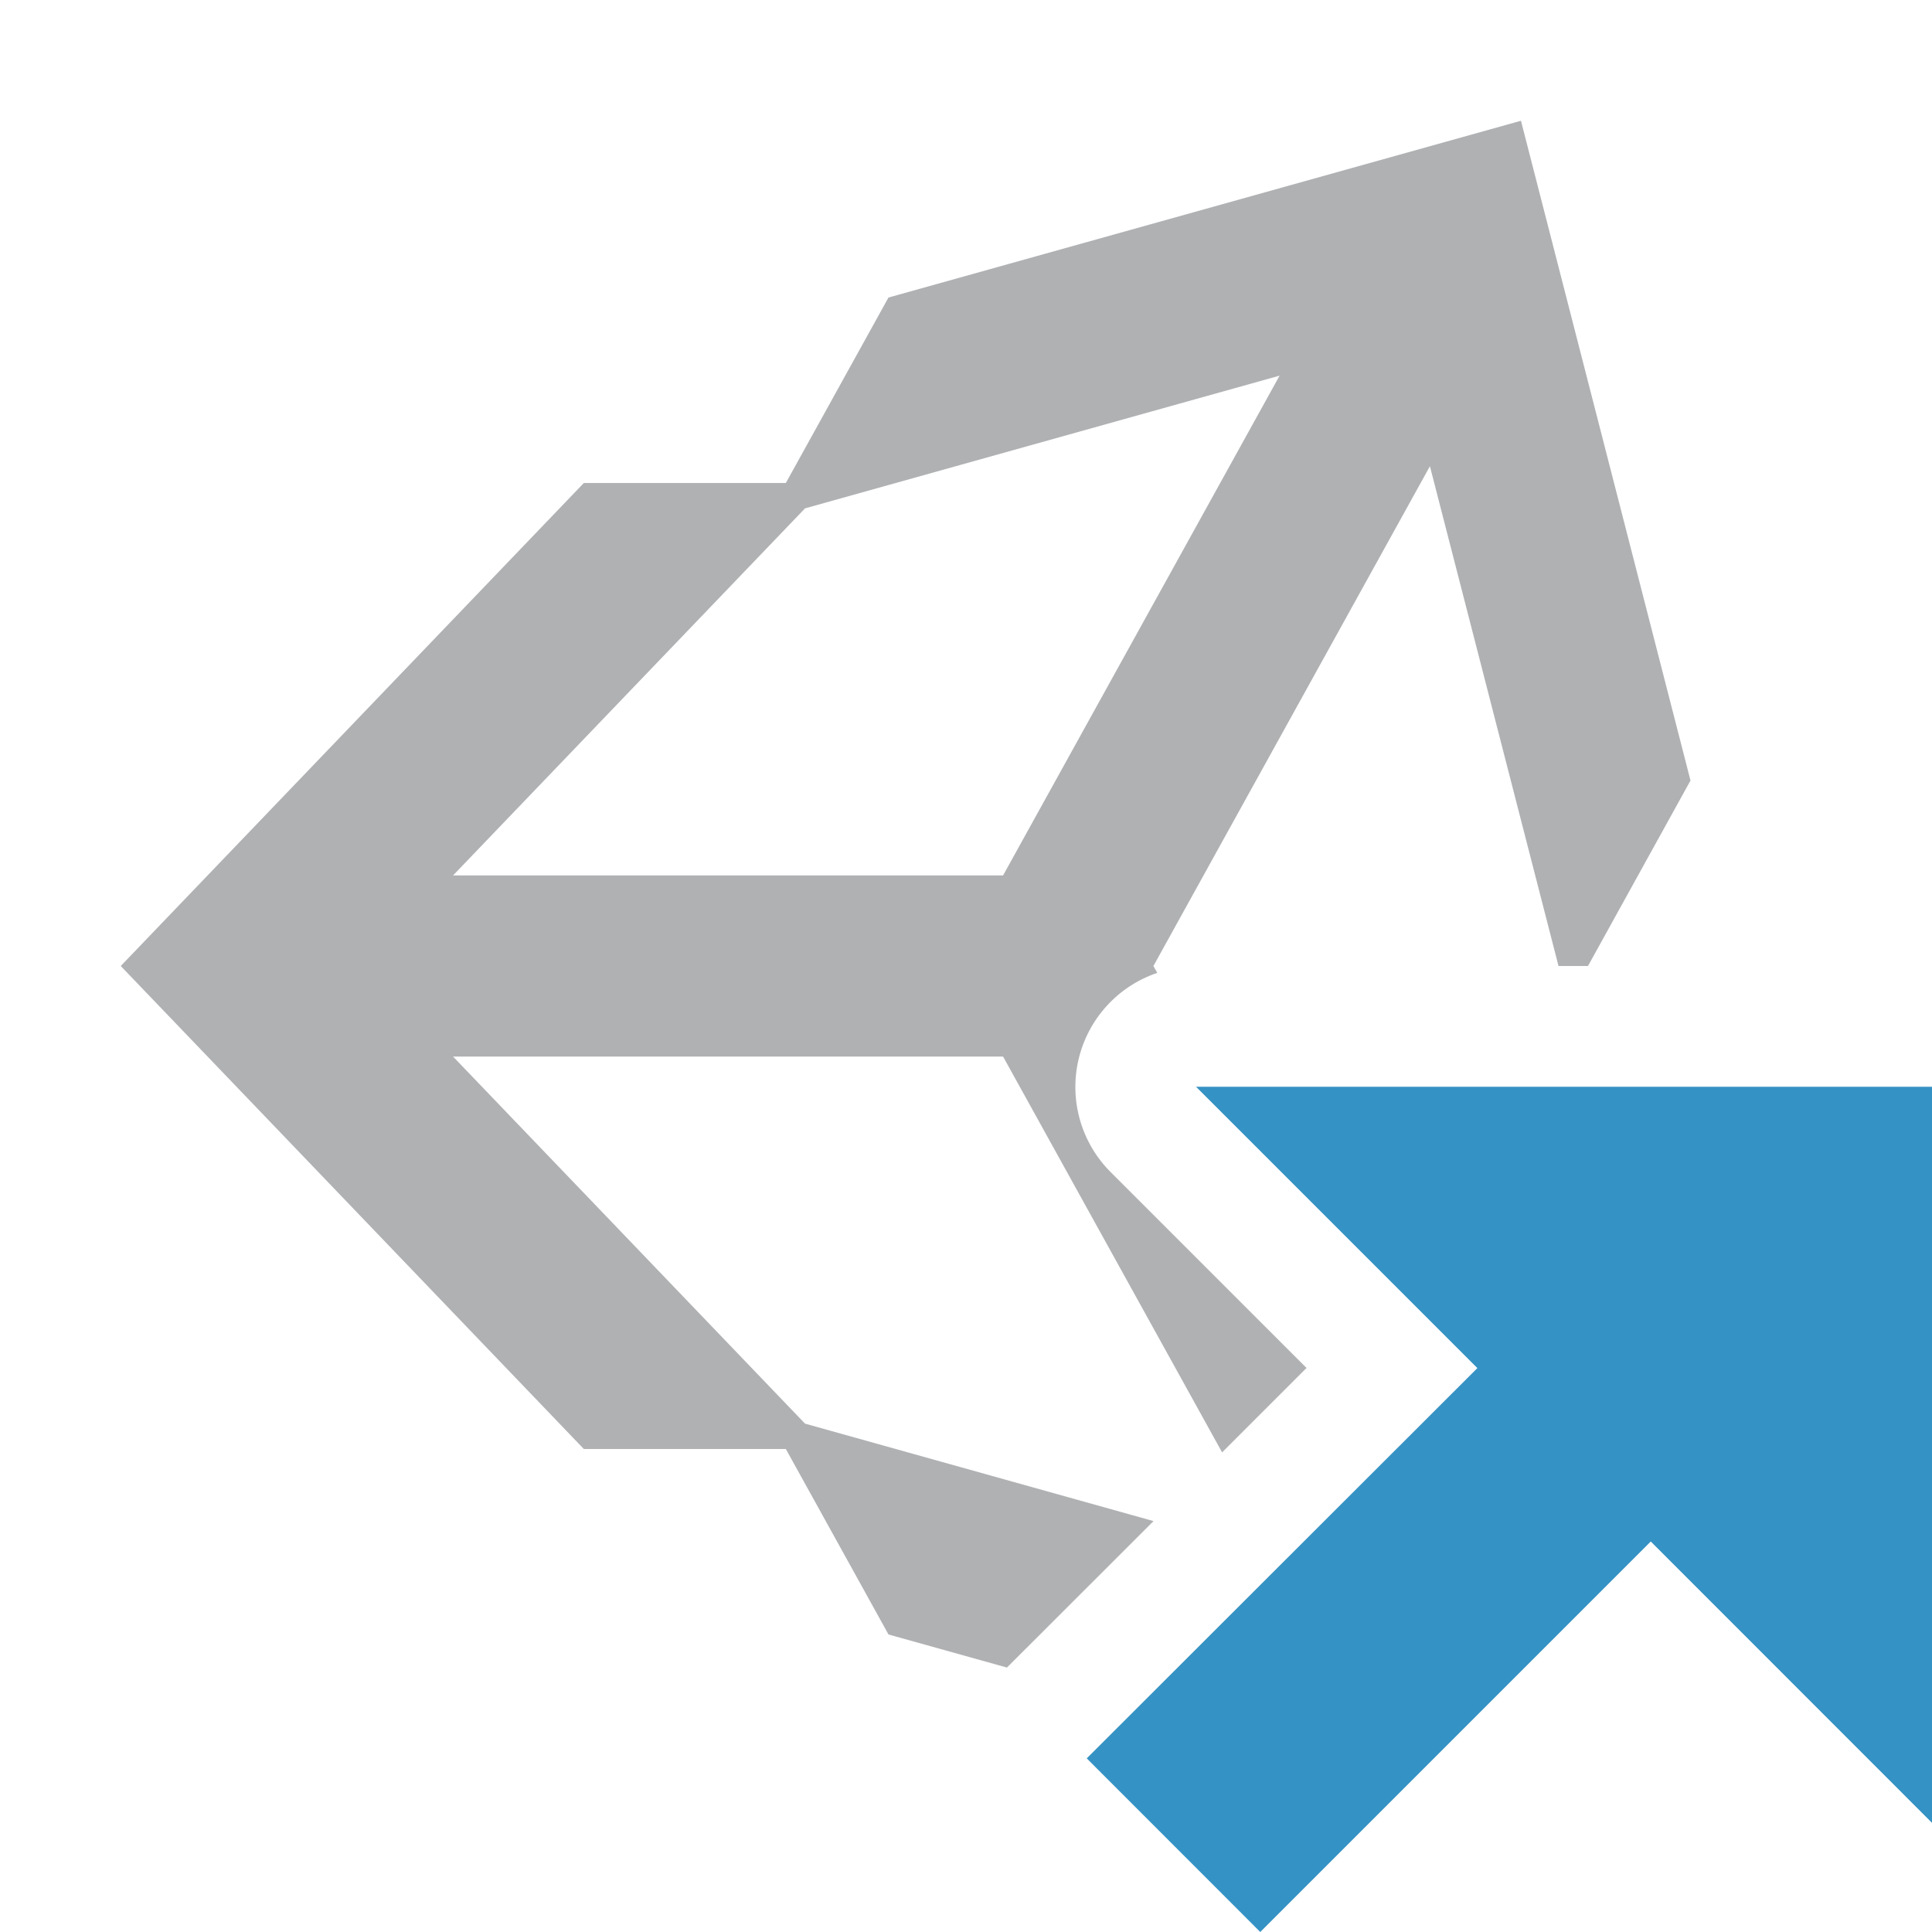
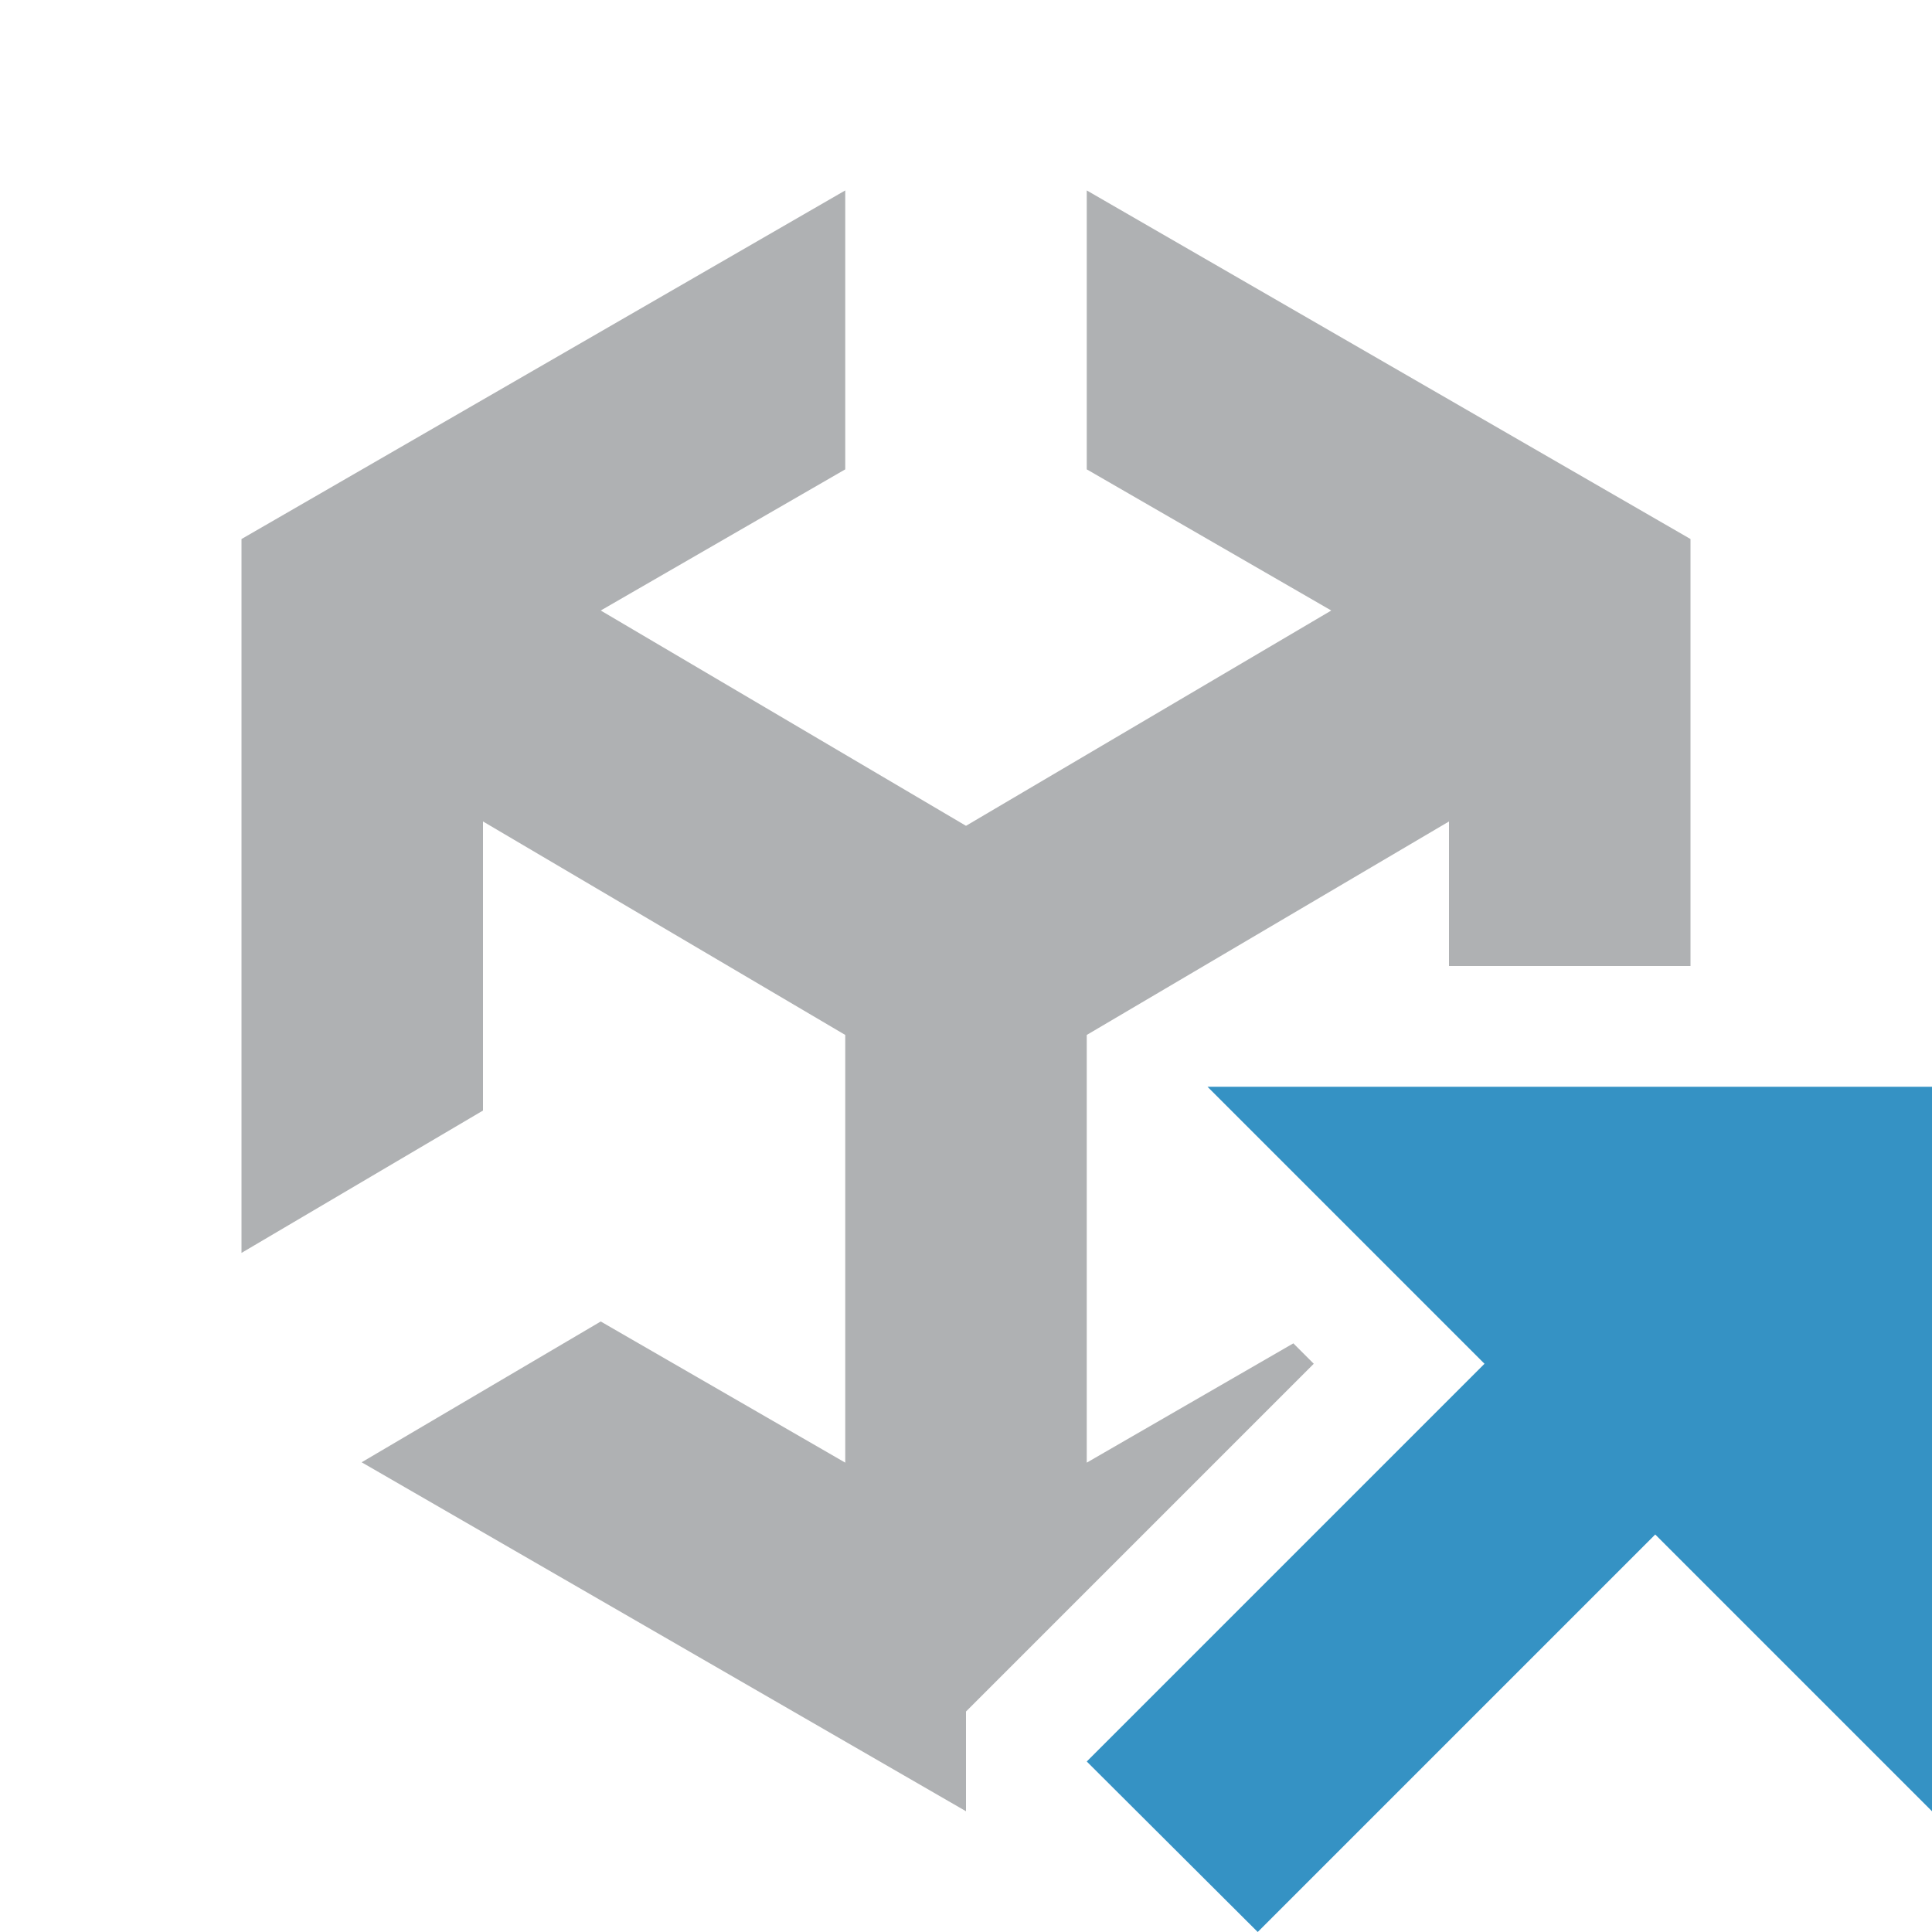
- <svg xmlns="http://www.w3.org/2000/svg" width="16" height="16" x="0" y="0" version="1.1" viewBox="0 0 16 16" xml:space="preserve">
-   <path fill="#AFB1B3" d="M9.553 12.597l-2.886-.807-2.915-3.04h4.555l1.814 3.278.699-.699-1.622-1.622a.997.997 0 01.386-1.65L9.552 8l2.29-4.139L12.907 8h.244L14 6.464 12.596 1 7.358 2.464 6.508 4H4.835L1 8l3.835 4h1.673l.85 1.536.981.274 1.214-1.213zM6.667 4.21l3.93-1.099-2.29 4.139H3.752l2.915-3.04z" />
-   <path fill="#3592C4" d="M16 9H9.905l2.33 2.33L9 14.562 10.437 16l3.234-3.234L16 15.096z" />
+ <svg xmlns="http://www.w3.org/2000/svg" width="16" height="16">
+   <path fill="#afb1b3" d="M8 14.174 10.88 11.294 10.711 11.125 9 12.113 9 8.571 12 6.803 12 8 14 8 14 4.464 9 1.577 9 3.887 11.025 5.056 8 6.839 4.975 5.056 7 3.887 7 1.577 2 4.464 2 10.376 4 9.197 4 6.803 7 8.571 7 12.113 4.975 10.944 2.995 12.11 8 15 8 14.174z" />
+   <path fill="#3592c4" d="M16 9 10 9 12.294 11.294 9 14.588 10.416 16 13.708 12.708 16 15 16 9z" />
</svg>
